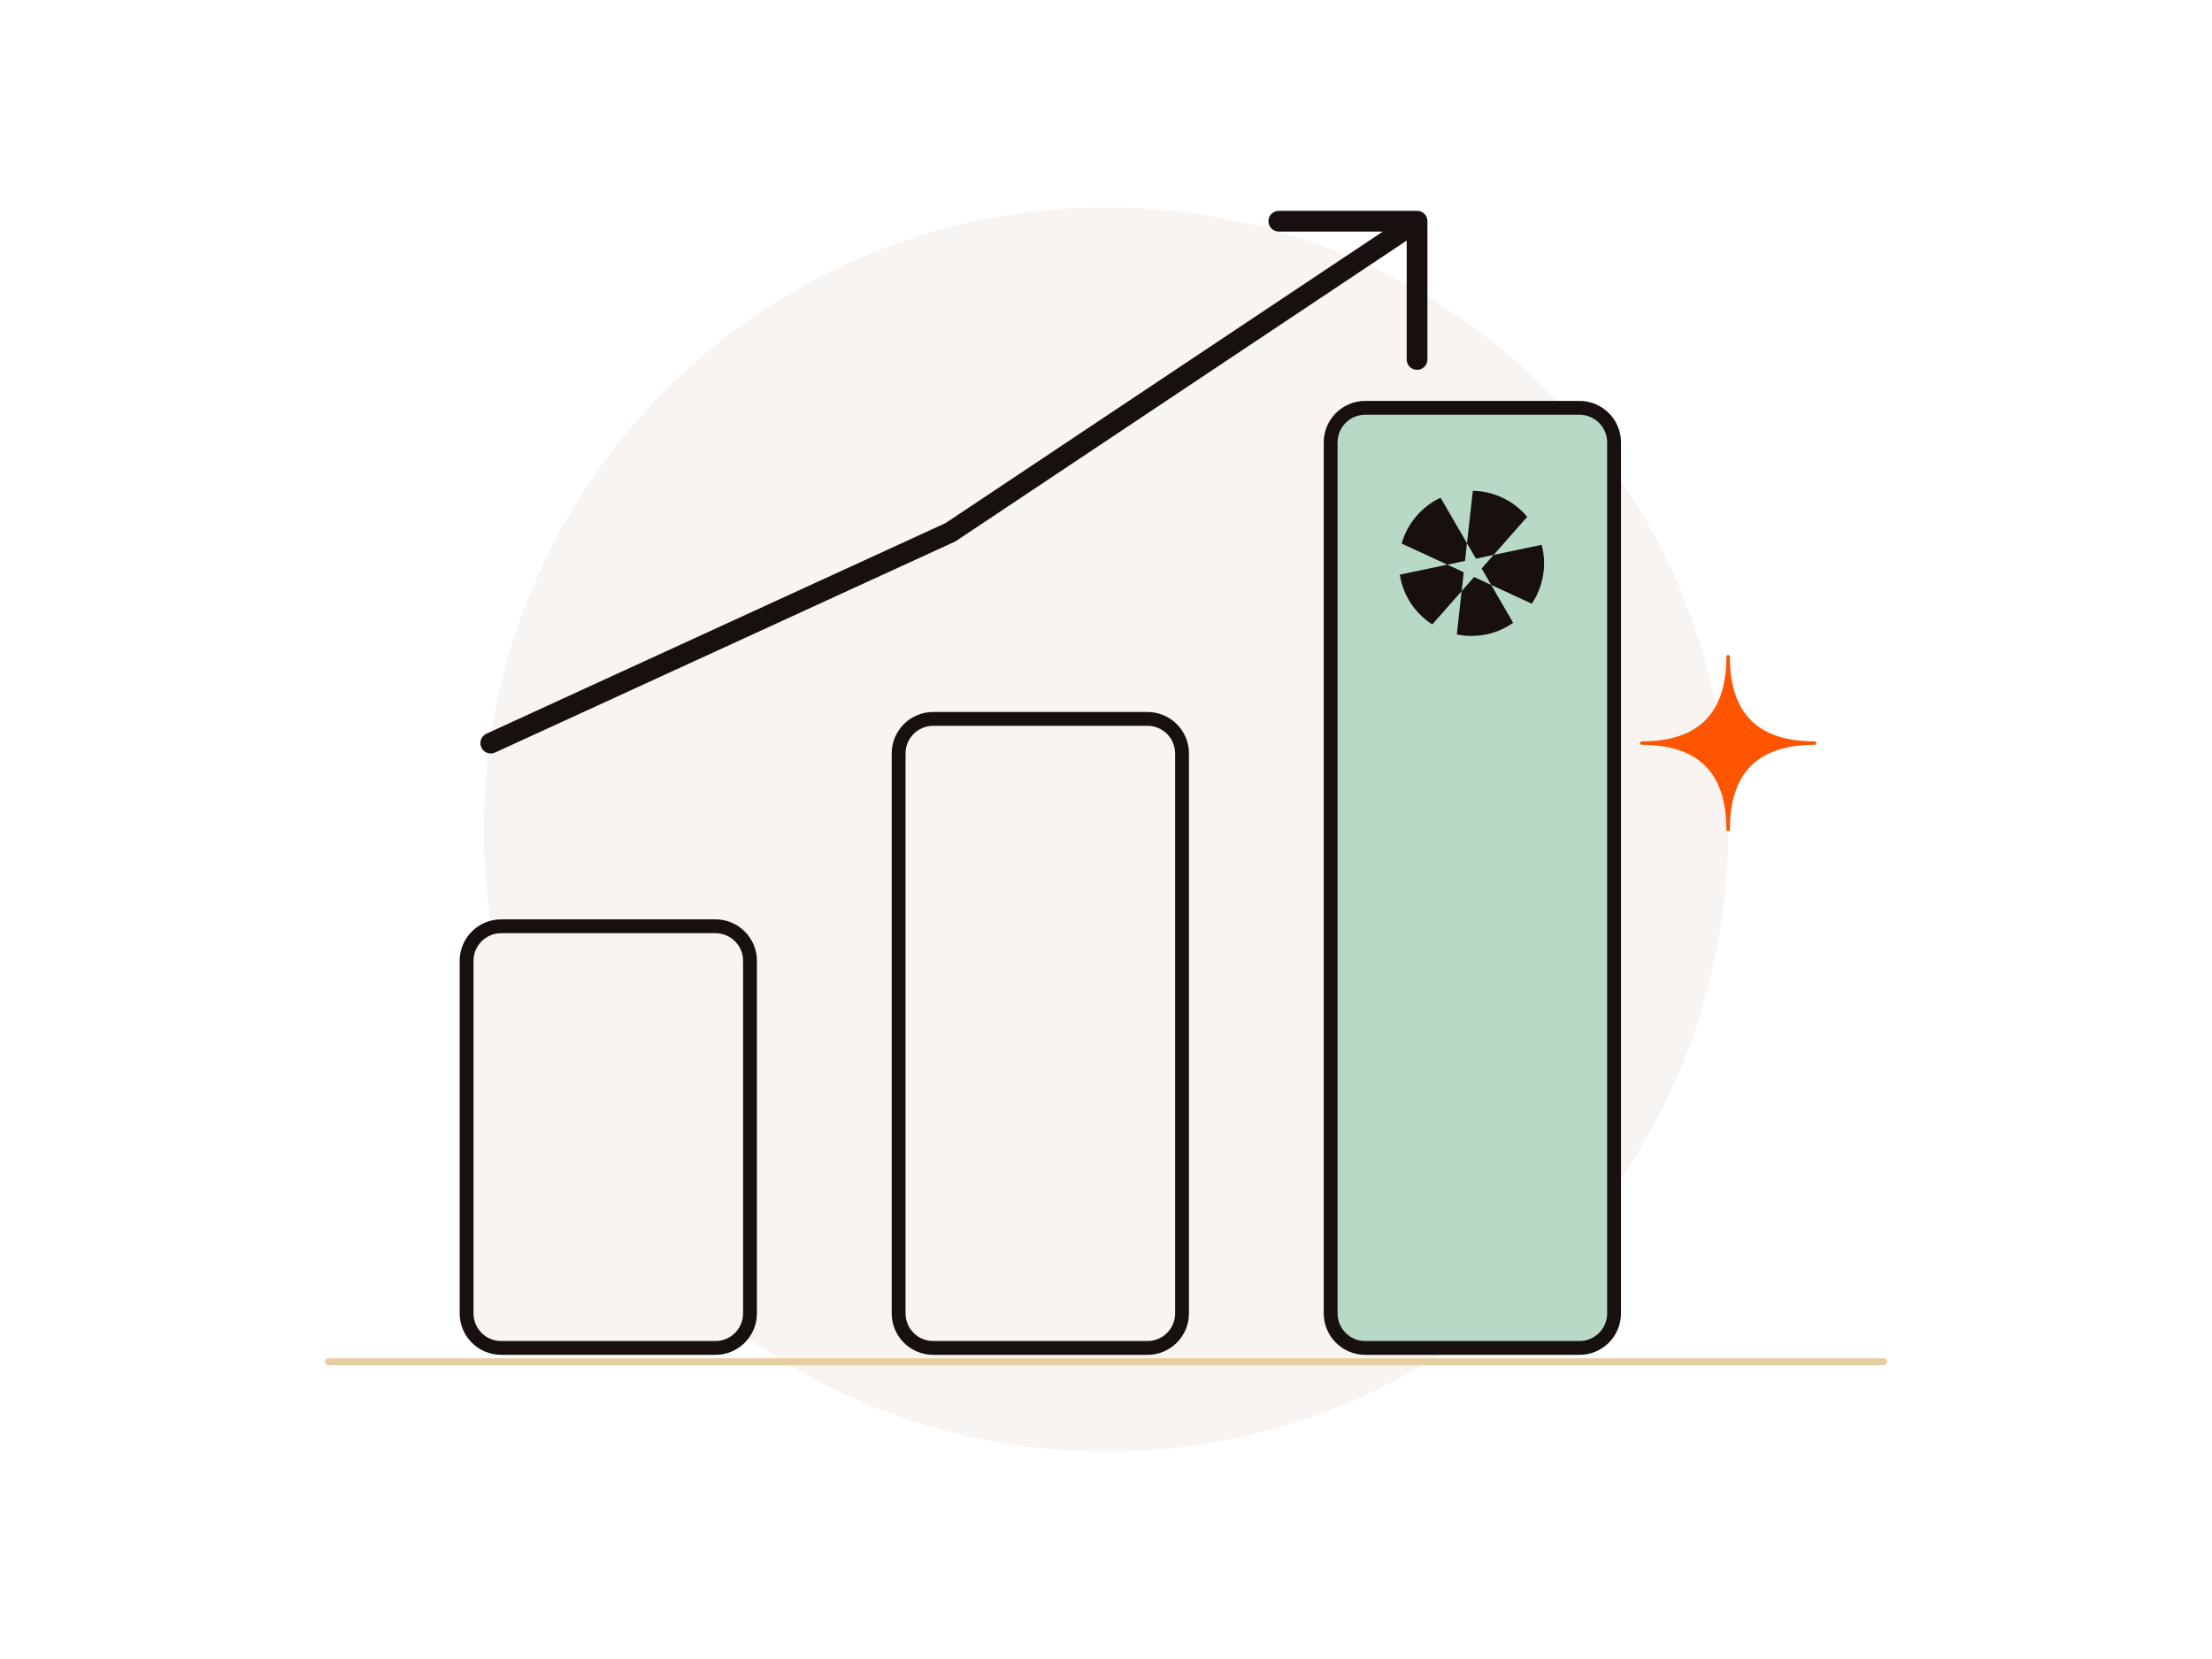
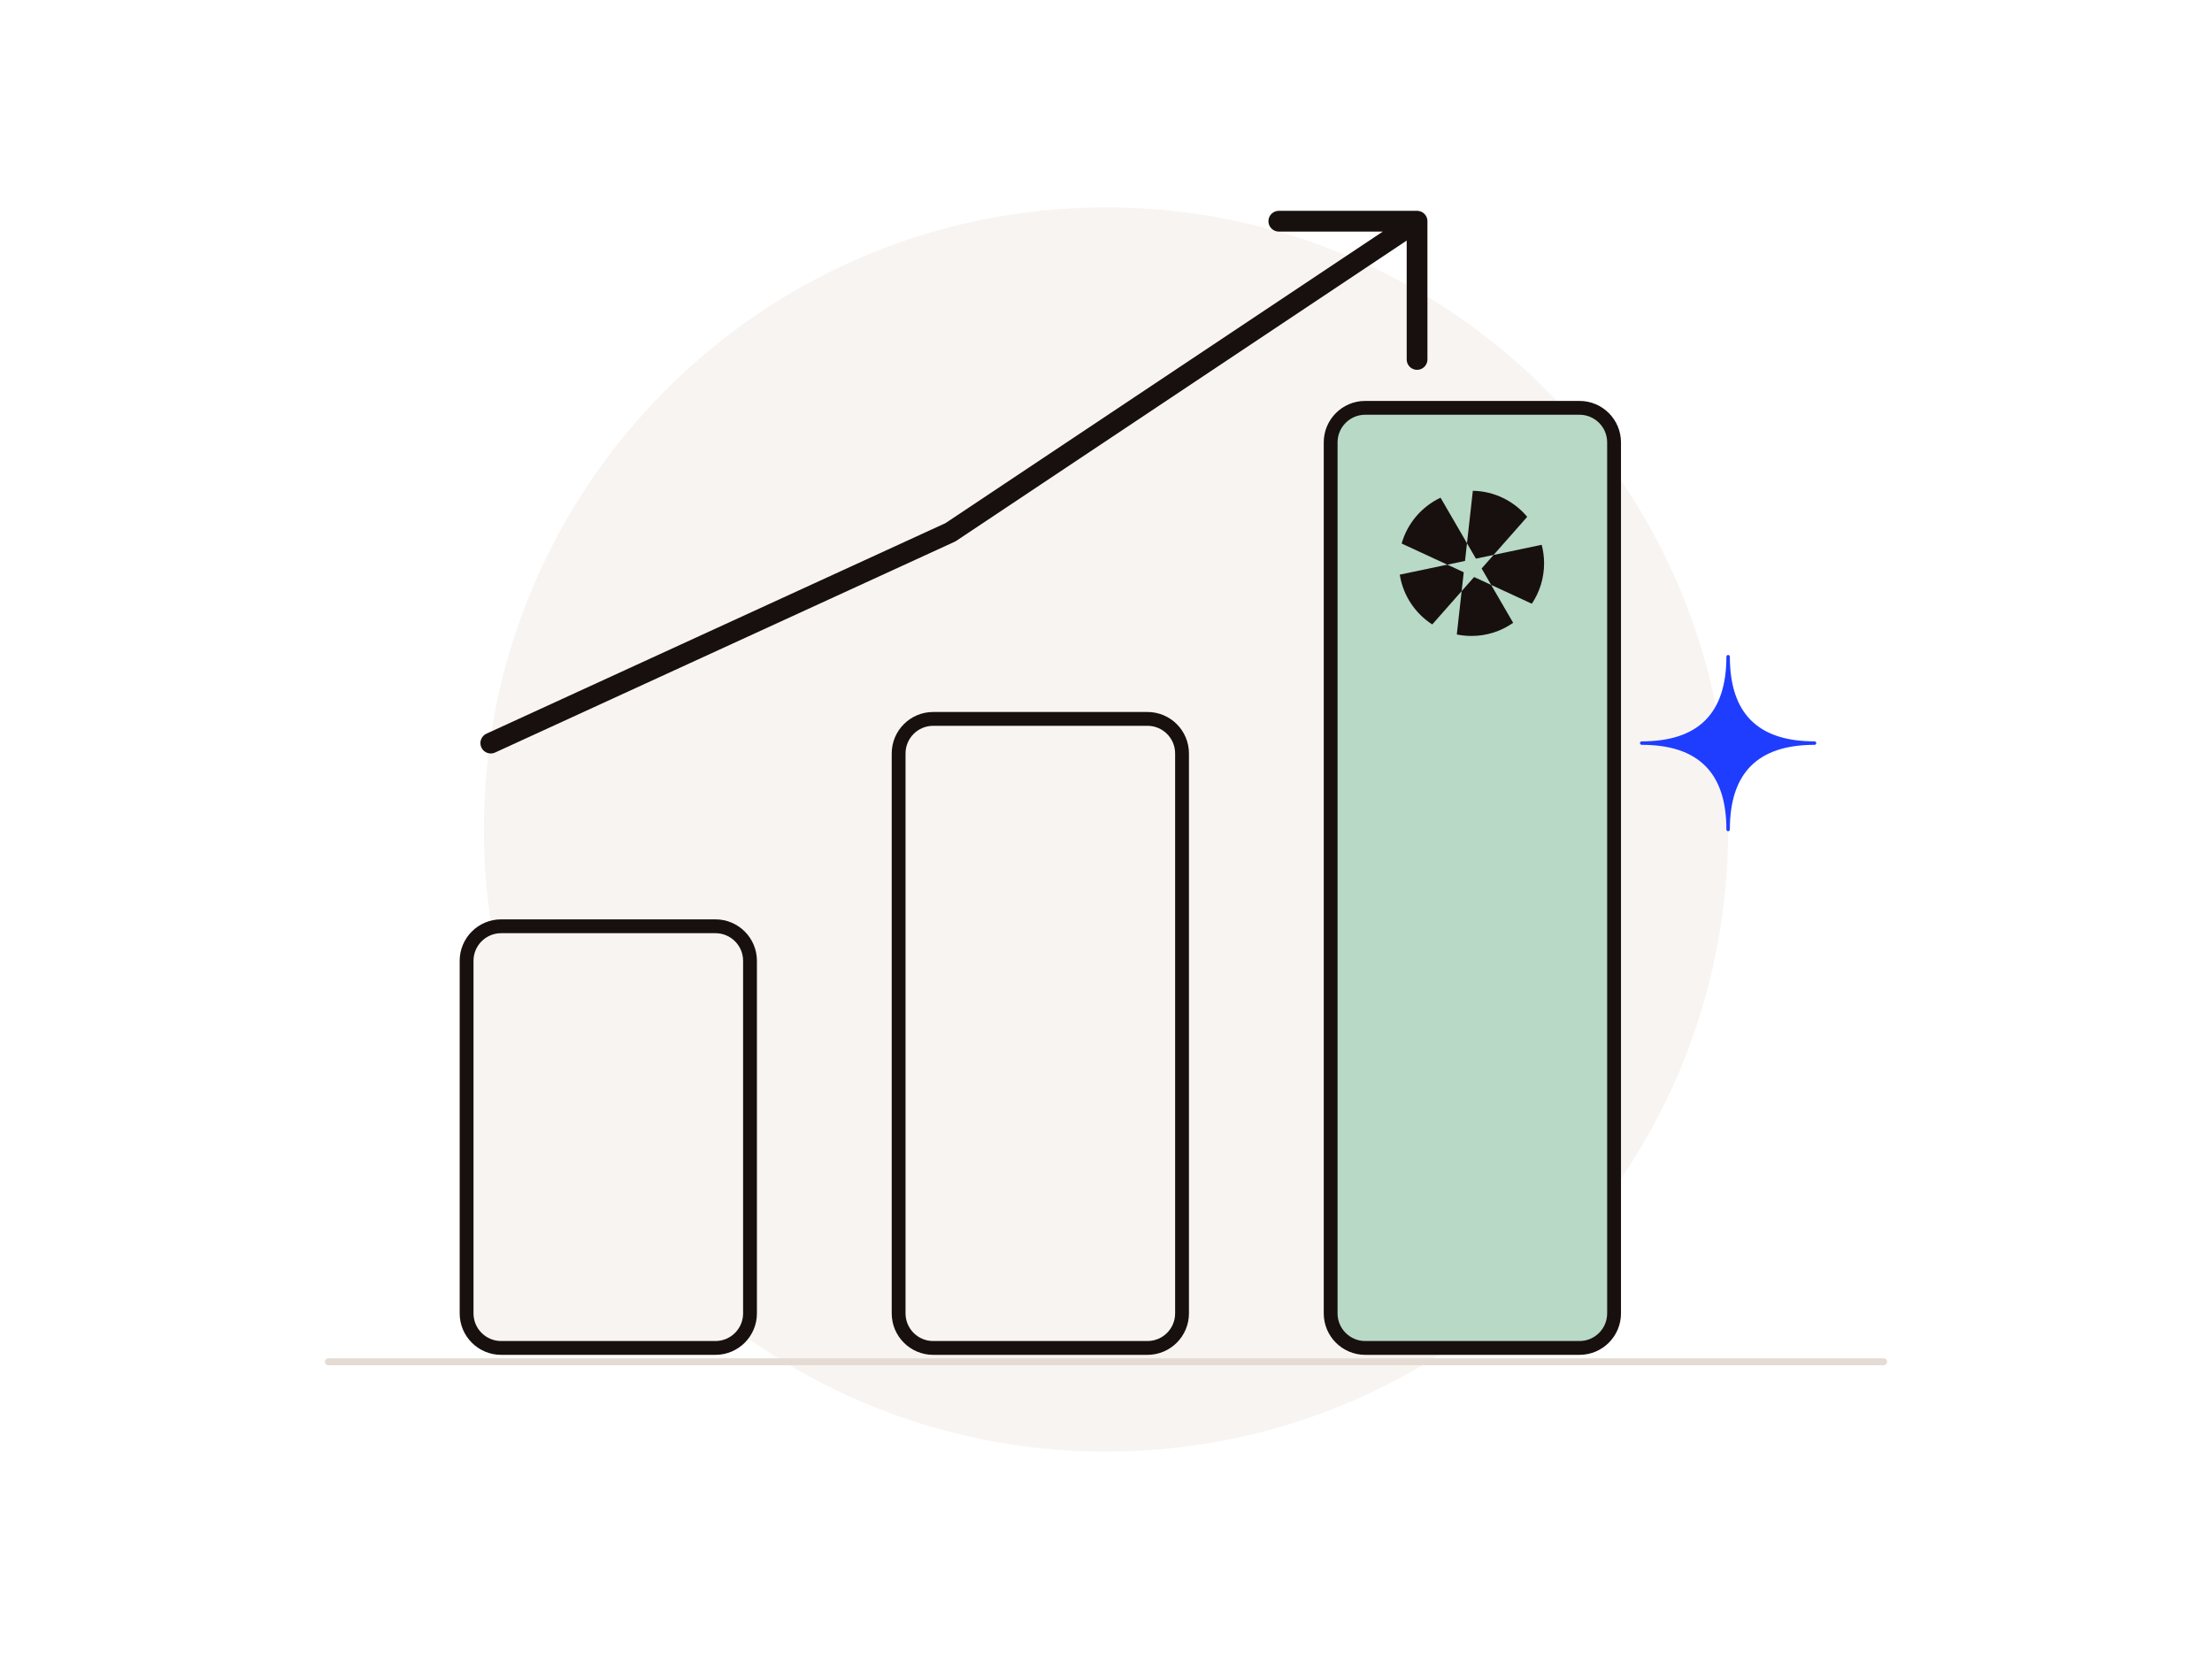
<svg xmlns="http://www.w3.org/2000/svg" width="640" height="480" viewBox="0 0 640 480" role="img">
  <circle cx="320" cy="240" r="180" fill="#F8F4F1" />
-   <path d="M95 394H545" fill="none" stroke="#E7CDA2" stroke-width="2" stroke-linecap="round" stroke-linejoin="round" />
+   <path d="M95 394H545" fill="none" stroke="#E4DCD4" stroke-width="2" stroke-linecap="round" stroke-linejoin="round" />
  <rect x="135" y="268" width="82" height="122" rx="10" fill="#F8F4F1" stroke="#18100F" stroke-width="4" />
  <rect x="260" y="208" width="82" height="182" rx="10" fill="#F8F4F1" stroke="#18100F" stroke-width="4" />
  <rect x="385" y="118" width="82" height="272" rx="10" fill="#B8D9C5" stroke="#18100F" stroke-width="4" />
  <path d="M142 215 275 154 410 64M370 64h40v40" fill="none" stroke="#18100F" stroke-width="6" stroke-linecap="round" stroke-linejoin="round" />
-   <path d="M500 190 Q500 215 525 215 Q500 215 500 240 Q500 215 475 215 Q500 215 500 190" fill="#FF5500" stroke="#FF5500" stroke-width="1" stroke-linecap="round" stroke-linejoin="round" />
+   <path d="M500 190 Q500 215 525 215 Q500 215 500 240 Q500 215 475 215 Q500 215 500 190" fill="#1F3DFF" stroke="#1F3DFF" stroke-width="1" stroke-linecap="round" stroke-linejoin="round" />
  <g transform="translate(405 142) scale(0.2019231)">
    <path d="M68.101 105.839L91.656 116.726L88.639 143.794L46.534 191.507C22.093 175.772 4.671 150.08 0 120.162L68.101 105.839Z" fill="#18100F" />
    <path d="M130.951 134.888L162.455 189.17C145.558 201.035 124.972 208 102.758 208C95.547 208 88.507 207.265 81.709 205.868L88.639 143.794L106.478 123.581L130.951 134.888Z" fill="#18100F" />
    <path d="M203.331 77.381C205.572 85.874 206.767 94.793 206.767 103.991C206.767 125.396 200.299 145.29 189.214 161.828L130.956 134.891L117.286 111.344L134.458 91.88L203.331 77.381Z" fill="#18100F" />
    <path d="M104.686 0C135.983 0.569 163.901 14.96 182.597 37.328L134.452 91.881L109.092 97.219L96.299 75.178L104.686 0Z" fill="#18100F" />
    <path d="M96.299 75.178L93.467 100.5L68.115 105.836L2.676 75.58C10.918 46.49 31.501 22.587 58.41 9.884L96.299 75.178Z" fill="#18100F" />
  </g>
</svg>
